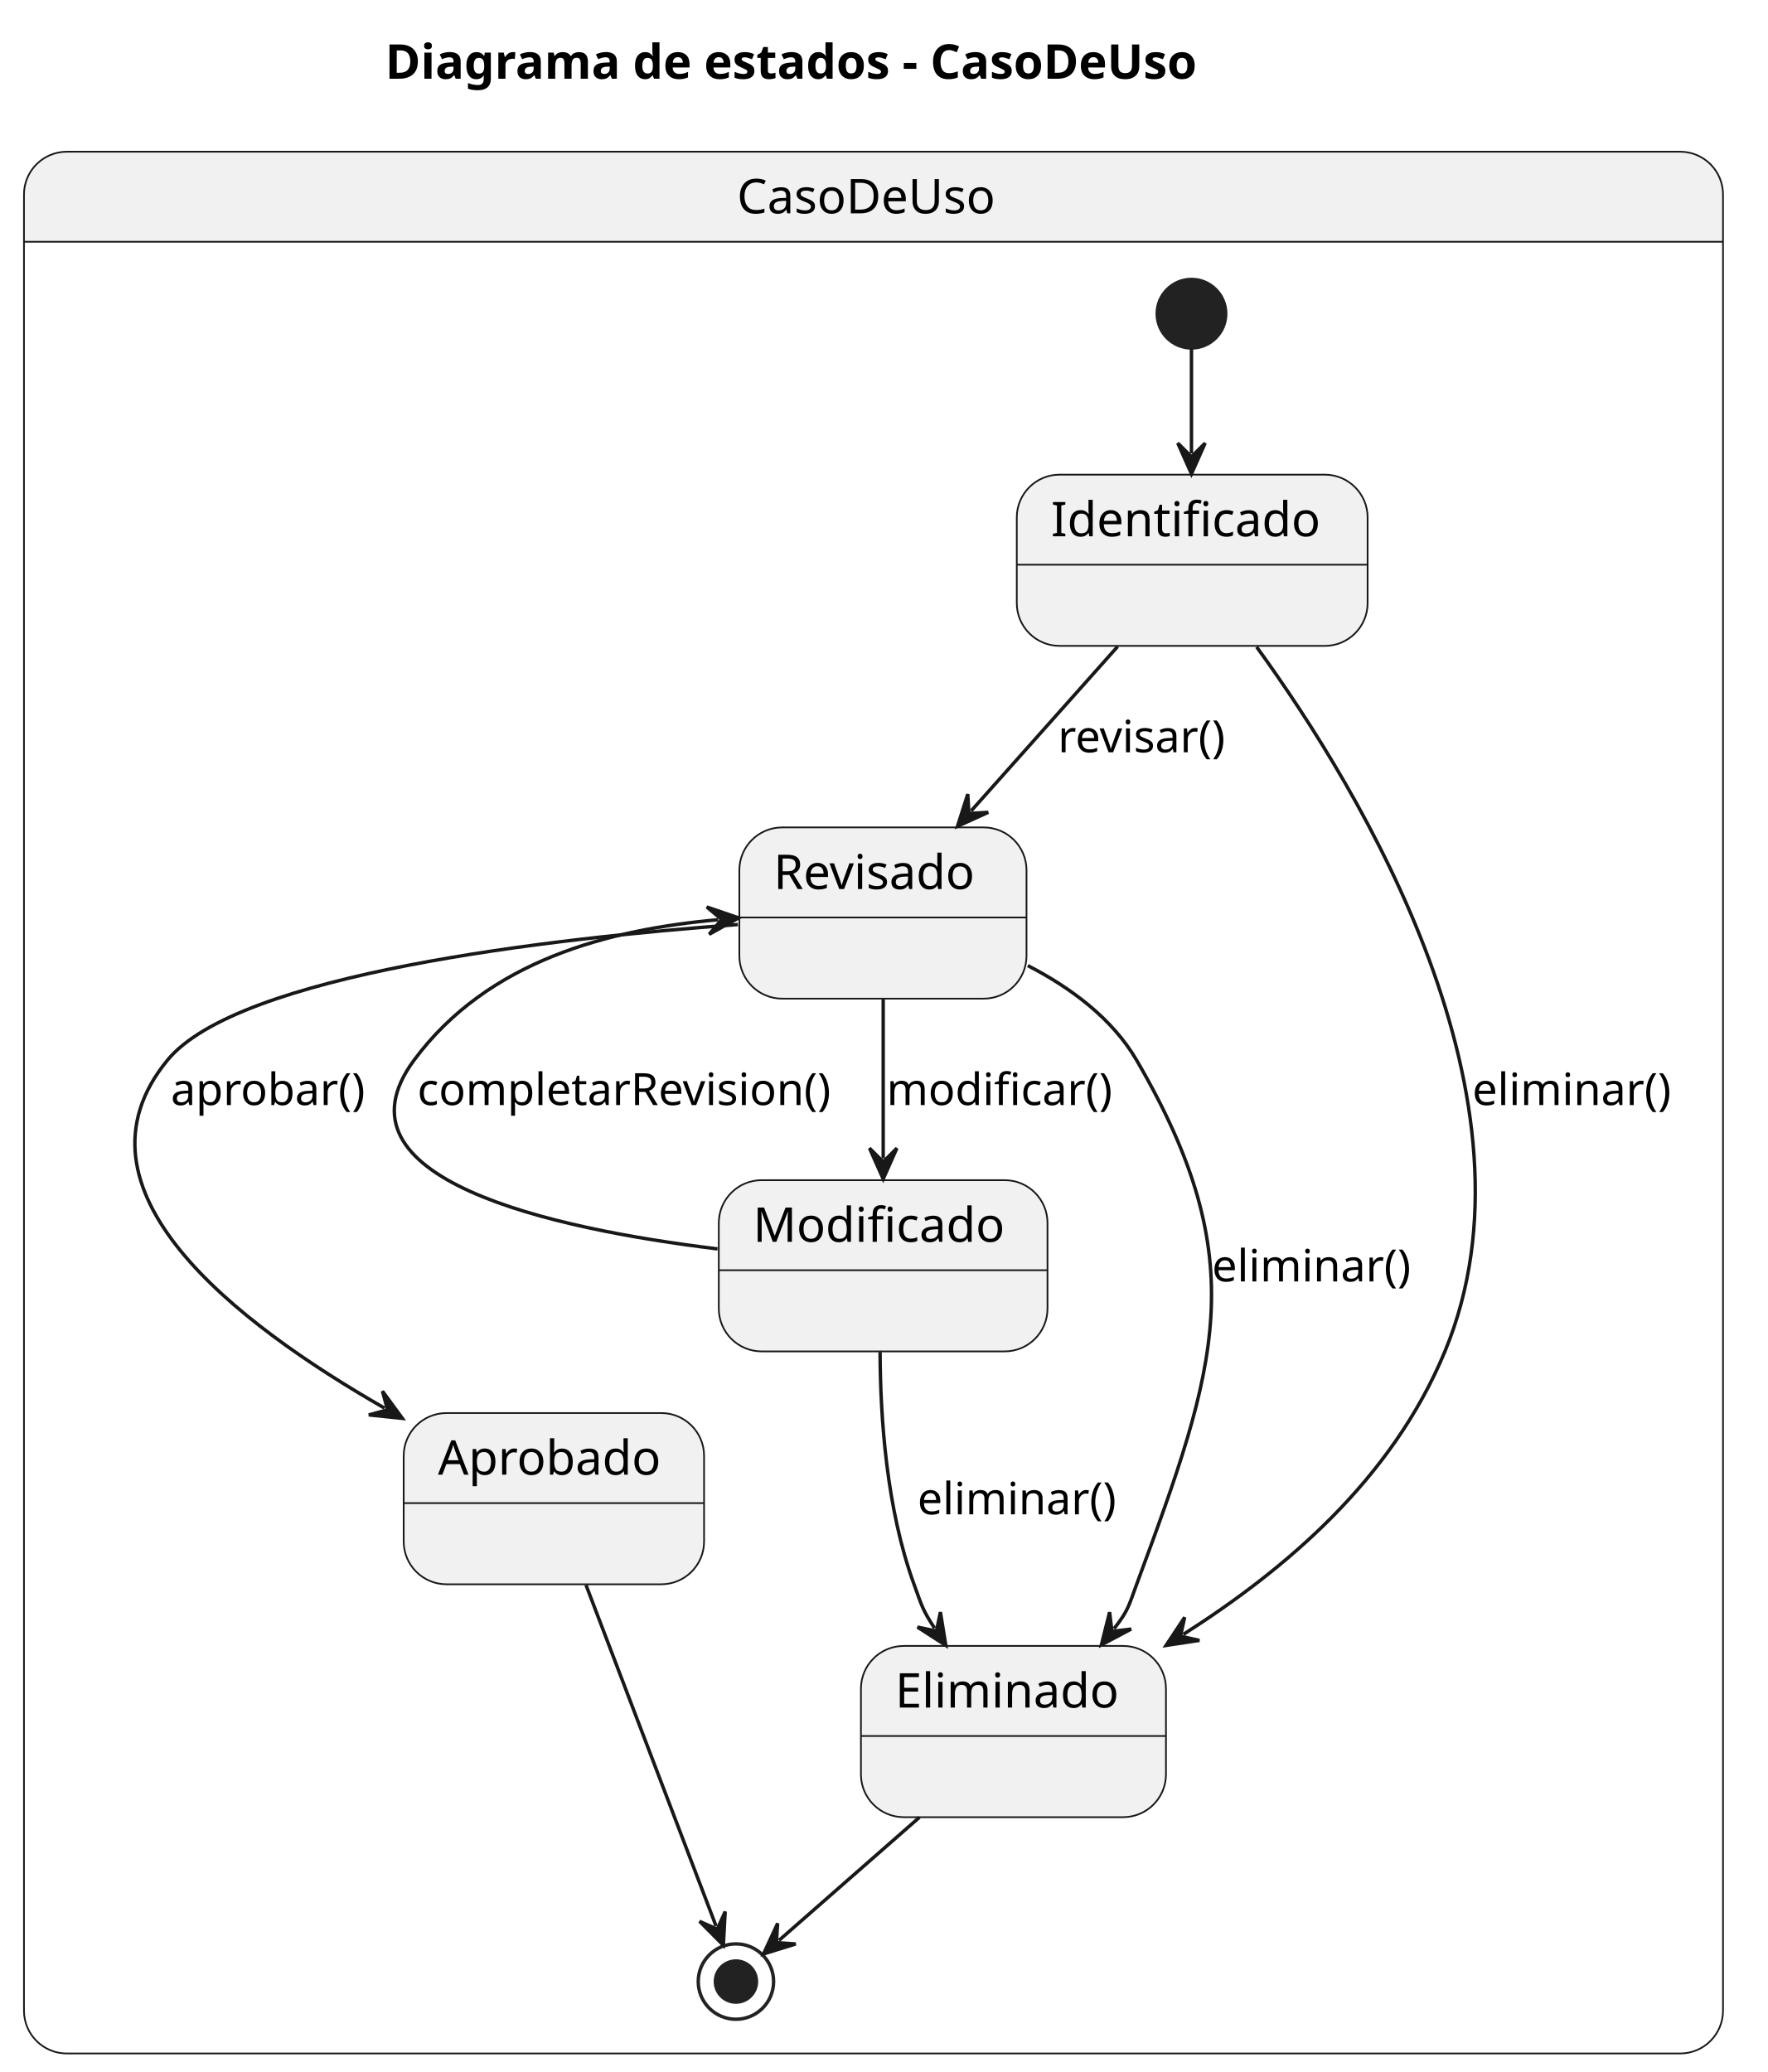
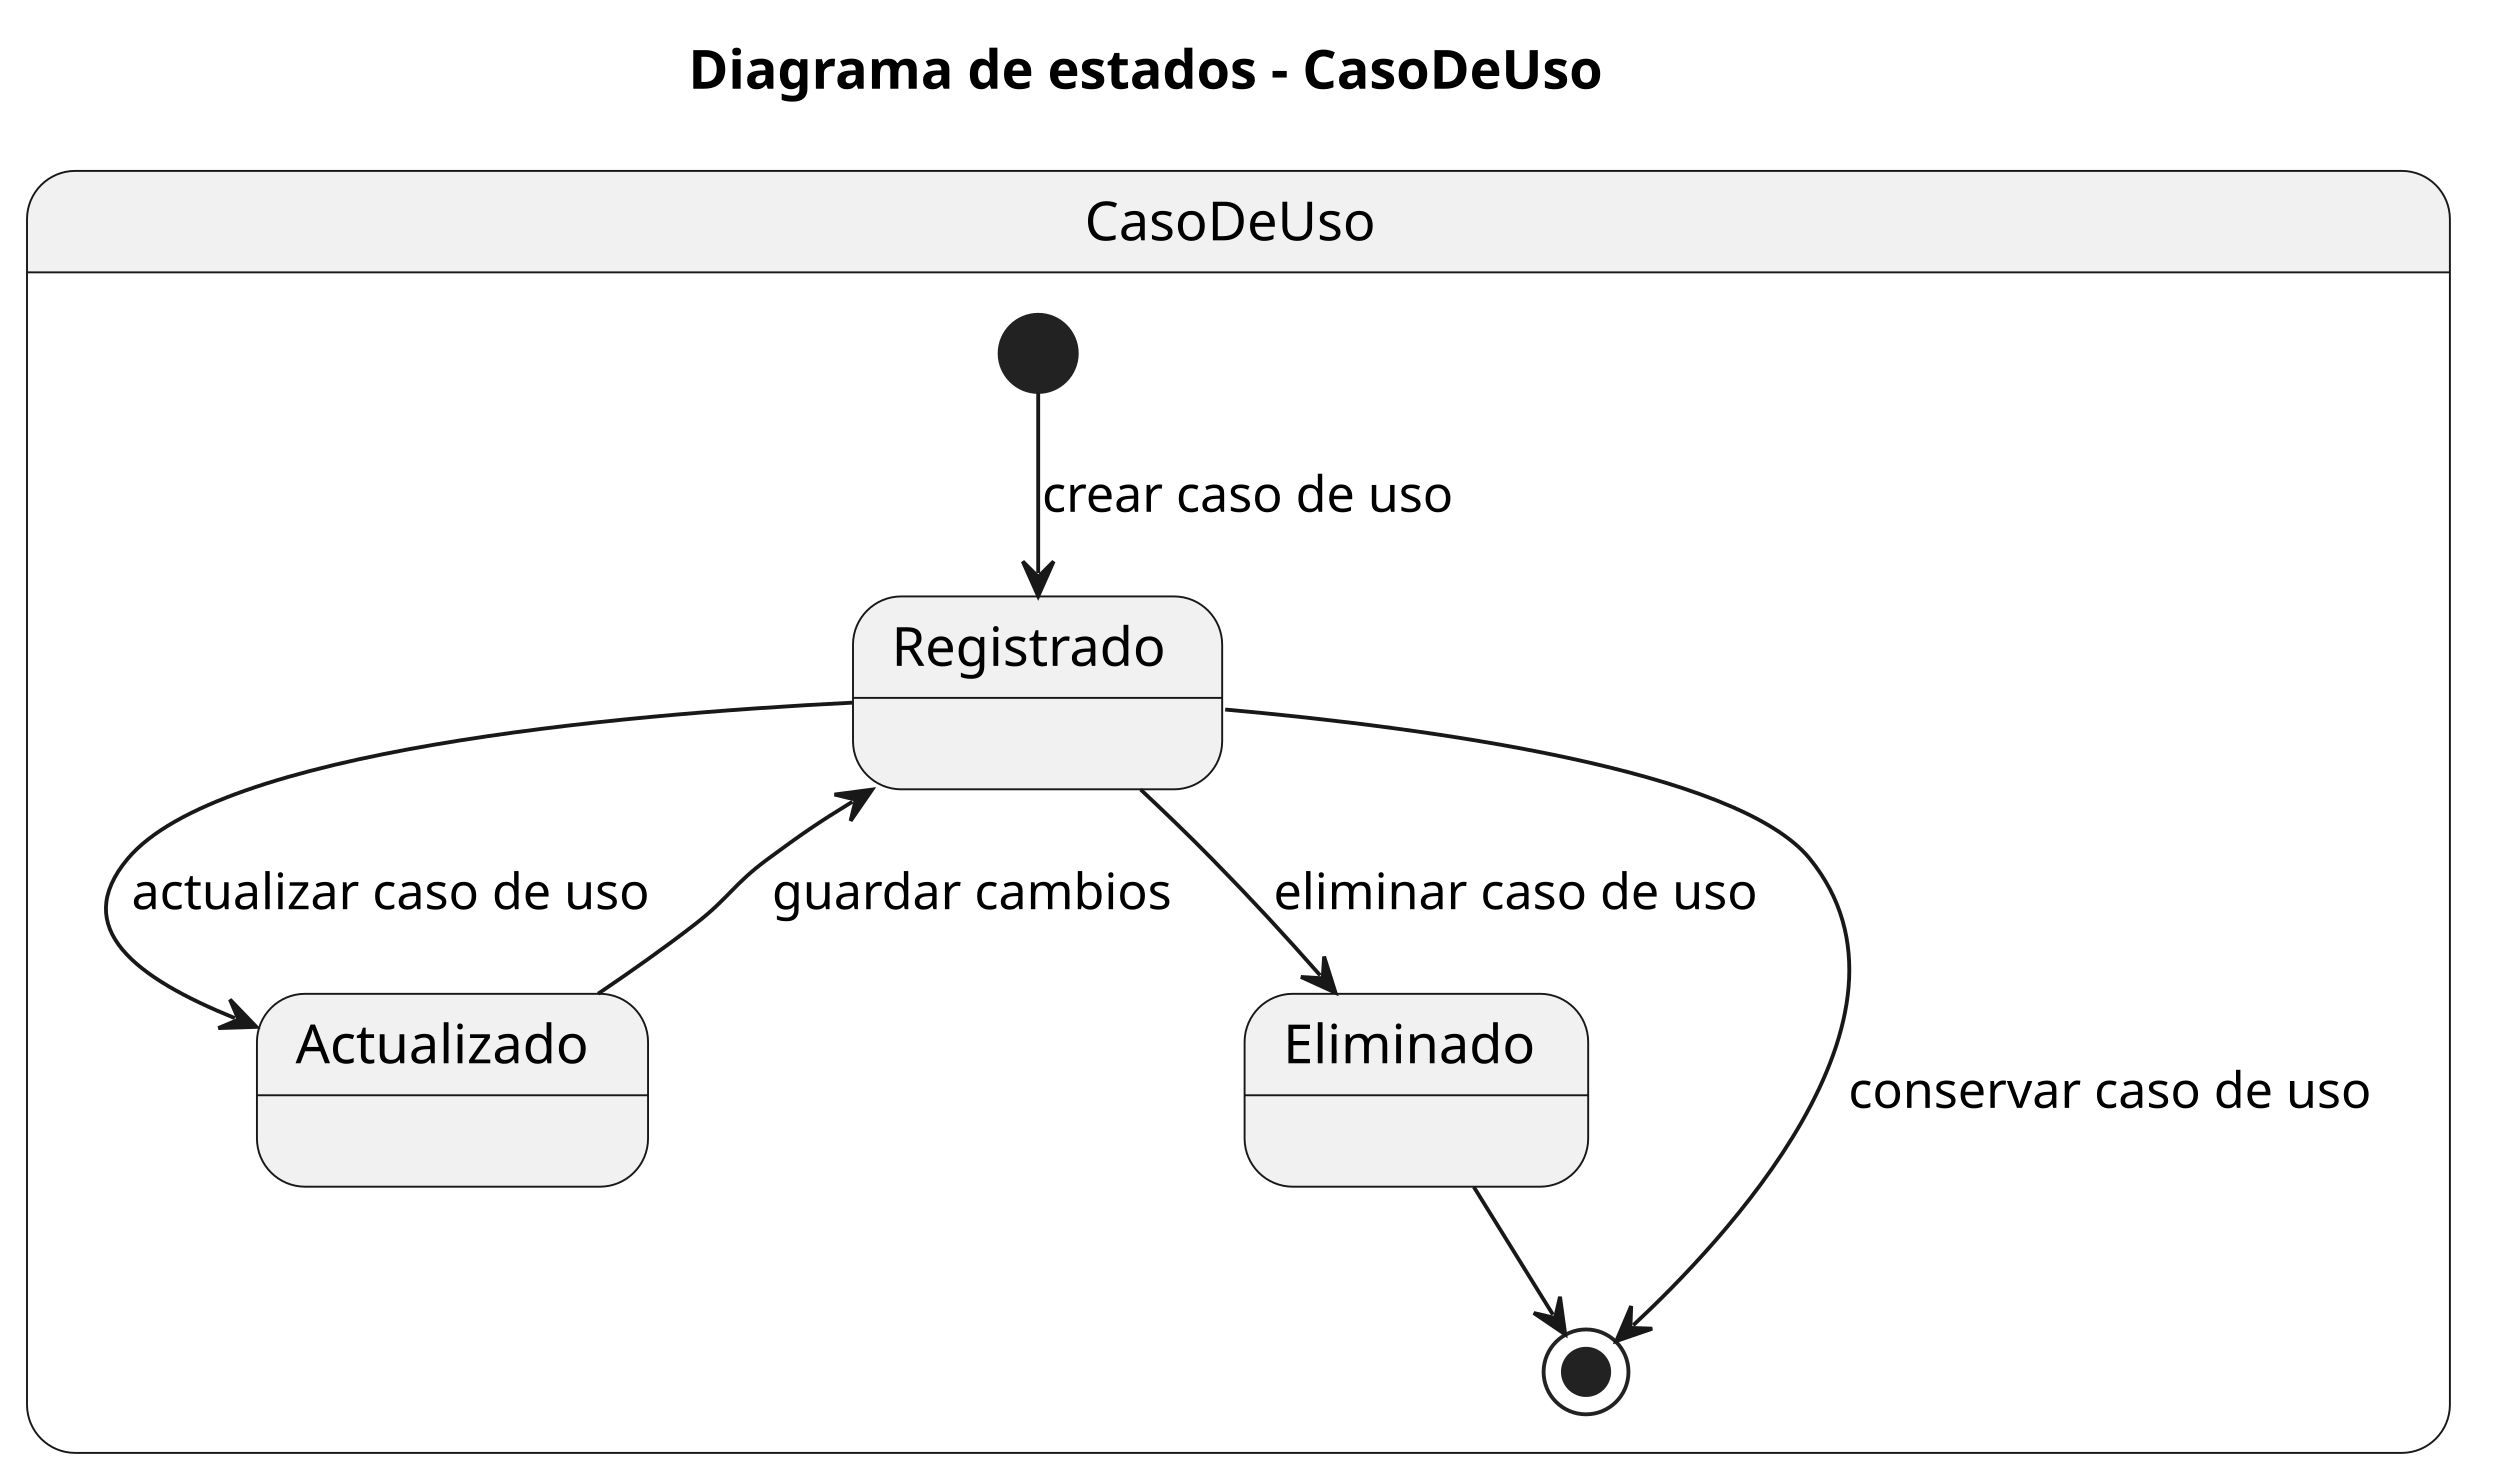
- <svg xmlns="http://www.w3.org/2000/svg" contentStyleType="text/css" data-diagram-type="STATE" height="605px" preserveAspectRatio="none" style="width:516px;height:605px;background:#FFFFFF;" version="1.1" viewBox="0 0 516 605" width="516px" zoomAndPan="magnify">
+ <svg xmlns="http://www.w3.org/2000/svg" contentStyleType="text/css" data-diagram-type="STATE" height="382px" preserveAspectRatio="none" style="width:648px;height:382px;background:#FFFFFF;" version="1.1" viewBox="0 0 648 382" width="648px" zoomAndPan="magnify">
  <defs />
  <g>
    <g class="title" data-source-line="1">
-       <text fill="#000000" font-family="sans-serif" font-size="14" font-weight="bold" lengthAdjust="spacing" textLength="271.147" x="112.452" y="22.995">Diagrama de estados - CasoDeUso</text>
+       <text fill="#000000" font-family="sans-serif" font-size="14" font-weight="bold" lengthAdjust="spacing" textLength="271.147" x="178.433" y="22.995">Diagrama de estados - CasoDeUso</text>
    </g>
-     <path d="M19.5,44.297 L490.551,44.297 A12.5,12.5 0 0 1 503.051,56.797 L503.051,70.594 L7,70.594 L7,56.797 A12.5,12.5 0 0 1 19.5,44.297" fill="#F1F1F1" />
-     <rect fill="none" height="555.297" rx="12.5" ry="12.5" style="stroke:#181818;stroke-width:0.5;" width="496.051" x="7" y="44.297" />
-     <line style="stroke:#181818;stroke-width:0.5;" x1="7" x2="503.051" y1="70.594" y2="70.594" />
-     <text fill="#000000" font-family="sans-serif" font-size="14" lengthAdjust="spacing" textLength="79.714" x="215.168" y="62.292">CasoDeUso</text>
-     <ellipse cx="347.86" cy="91.594" fill="#222222" rx="10" ry="10" style="stroke:#222222;stroke-width:1;" />
-     <g id="CasoDeUso.Identificado">
-       <rect fill="#F1F1F1" height="50" rx="12.5" ry="12.5" style="stroke:#181818;stroke-width:0.5;" width="102.428" x="296.86" y="138.594" />
-       <line style="stroke:#181818;stroke-width:0.5;" x1="296.86" x2="399.288" y1="164.891" y2="164.891" />
-       <text fill="#000000" font-family="sans-serif" font-size="14" lengthAdjust="spacing" textLength="82.428" x="306.86" y="156.589">Identificado</text>
+     <path d="M19.5,44.297 L622.514,44.297 A12.5,12.5 0 0 1 635.014,56.797 L635.014,70.594 L7,70.594 L7,56.797 A12.5,12.5 0 0 1 19.5,44.297" fill="#F1F1F1" />
+     <rect fill="none" height="332.297" rx="12.5" ry="12.5" style="stroke:#181818;stroke-width:0.5;" width="628.014" x="7" y="44.297" />
+     <line style="stroke:#181818;stroke-width:0.5;" x1="7" x2="635.014" y1="70.594" y2="70.594" />
+     <text fill="#000000" font-family="sans-serif" font-size="14" lengthAdjust="spacing" textLength="79.714" x="281.15" y="62.292">CasoDeUso</text>
+     <g class="start_entity" data-qualified-name="CasoDeUso..start.CasoDeUso" data-source-line="4" id="ent0002">
+       <ellipse cx="269.1" cy="91.594" fill="#222222" rx="10" ry="10" style="stroke:#222222;stroke-width:1;" />
    </g>
-     <g id="CasoDeUso.Revisado">
-       <rect fill="#F1F1F1" height="50" rx="12.5" ry="12.5" style="stroke:#181818;stroke-width:0.5;" width="83.841" x="215.86" y="241.594" />
-       <line style="stroke:#181818;stroke-width:0.5;" x1="215.86" x2="299.701" y1="267.891" y2="267.891" />
-       <text fill="#000000" font-family="sans-serif" font-size="14" lengthAdjust="spacing" textLength="63.841" x="225.86" y="259.589">Revisado</text>
+     <g class="entity" data-qualified-name="CasoDeUso.Registrado" id="ent0003">
+       <rect fill="#F1F1F1" height="50" rx="12.5" ry="12.5" style="stroke:#181818;stroke-width:0.5;" width="95.688" x="221.1" y="154.594" />
+       <line style="stroke:#181818;stroke-width:0.5;" x1="221.1" x2="316.788" y1="180.891" y2="180.891" />
+       <text fill="#000000" font-family="sans-serif" font-size="14" lengthAdjust="spacing" textLength="75.688" x="231.1" y="172.589">Registrado</text>
    </g>
-     <g id="CasoDeUso.Modificado">
-       <rect fill="#F1F1F1" height="50" rx="12.5" ry="12.5" style="stroke:#181818;stroke-width:0.5;" width="95.968" x="209.86" y="344.594" />
-       <line style="stroke:#181818;stroke-width:0.5;" x1="209.86" x2="305.828" y1="370.891" y2="370.891" />
-       <text fill="#000000" font-family="sans-serif" font-size="14" lengthAdjust="spacing" textLength="75.968" x="219.86" y="362.589">Modificado</text>
+     <g class="entity" data-qualified-name="CasoDeUso.Actualizado" id="ent0005">
+       <rect fill="#F1F1F1" height="50" rx="12.5" ry="12.5" style="stroke:#181818;stroke-width:0.5;" width="101.375" x="66.6" y="257.594" />
+       <line style="stroke:#181818;stroke-width:0.5;" x1="66.6" x2="167.975" y1="283.891" y2="283.891" />
+       <text fill="#000000" font-family="sans-serif" font-size="14" lengthAdjust="spacing" textLength="81.375" x="76.6" y="275.589">Actualizado</text>
    </g>
-     <g id="CasoDeUso.Aprobado">
-       <rect fill="#F1F1F1" height="50" rx="12.5" ry="12.5" style="stroke:#181818;stroke-width:0.5;" width="87.703" x="117.86" y="412.594" />
-       <line style="stroke:#181818;stroke-width:0.5;" x1="117.86" x2="205.563" y1="438.891" y2="438.891" />
-       <text fill="#000000" font-family="sans-serif" font-size="14" lengthAdjust="spacing" textLength="67.703" x="127.86" y="430.589">Aprobado</text>
+     <g class="entity" data-qualified-name="CasoDeUso.Eliminado" id="ent0008">
+       <rect fill="#F1F1F1" height="50" rx="12.5" ry="12.5" style="stroke:#181818;stroke-width:0.5;" width="89.057" x="322.6" y="257.594" />
+       <line style="stroke:#181818;stroke-width:0.5;" x1="322.6" x2="411.657" y1="283.891" y2="283.891" />
+       <text fill="#000000" font-family="sans-serif" font-size="14" lengthAdjust="spacing" textLength="69.057" x="332.6" y="275.589">Eliminado</text>
    </g>
-     <g id="CasoDeUso.Eliminado">
-       <rect fill="#F1F1F1" height="50" rx="12.5" ry="12.5" style="stroke:#181818;stroke-width:0.5;" width="89.057" x="251.36" y="480.594" />
-       <line style="stroke:#181818;stroke-width:0.5;" x1="251.36" x2="340.417" y1="506.891" y2="506.891" />
-       <text fill="#000000" font-family="sans-serif" font-size="14" lengthAdjust="spacing" textLength="69.057" x="261.36" y="498.589">Eliminado</text>
+     <g class="end_entity" data-qualified-name="CasoDeUso..end.CasoDeUso" data-source-line="11" id="ent0010">
+       <ellipse cx="411.1" cy="355.594" fill="none" rx="11" ry="11" style="stroke:#222222;stroke-width:1;" />
+       <ellipse cx="411.1" cy="355.594" fill="#222222" rx="6" ry="6" style="stroke:#222222;stroke-width:1;" />
    </g>
-     <ellipse cx="214.86" cy="578.594" fill="none" rx="11" ry="11" style="stroke:#222222;stroke-width:1;" />
-     <ellipse cx="214.86" cy="578.594" fill="#222222" rx="6" ry="6" style="stroke:#222222;stroke-width:1;" />
-     <g class="link" data-entity-1=".start.CasoDeUso" data-entity-2="Identificado" data-source-line="4" data-uid="lnk4" id="link_.start.CasoDeUso_Identificado">
-       <path d="M347.86,101.744 C347.86,111.014 347.86,119.734 347.86,132.374" fill="none" id="*start*CasoDeUso-to-Identificado" style="stroke:#181818;stroke-width:1;" />
-       <polygon fill="#181818" points="347.86,138.374,351.86,129.374,347.86,133.374,343.86,129.374,347.86,138.374" style="stroke:#181818;stroke-width:1;" />
+     <g class="link" data-entity-1="ent0002" data-entity-2="ent0003" data-link-type="dependency" data-source-line="4" id="lnk4">
+       <path d="M269.1,101.794 C269.1,114.274 269.1,131.014 269.1,148.524" fill="none" id="*start*CasoDeUso-to-Registrado" style="stroke:#181818;stroke-width:1;" />
+       <polygon fill="#181818" points="269.1,154.524,273.1,145.524,269.1,149.524,265.1,145.524,269.1,154.524" style="stroke:#181818;stroke-width:1;" />
+       <text fill="#000000" font-family="sans-serif" font-size="13" lengthAdjust="spacing" textLength="115.254" x="270.1" y="132.661">crear caso de uso</text>
    </g>
-     <g class="link" data-entity-1="Identificado" data-entity-2="Revisado" data-source-line="5" data-uid="lnk6" id="link_Identificado_Revisado">
-       <path d="M326.3,188.784 C312.16,204.664 297.711,220.863 283.541,236.773" fill="none" id="Identificado-to-Revisado" style="stroke:#181818;stroke-width:1;" />
-       <polygon fill="#181818" points="279.55,241.254,288.523,237.193,282.875,237.52,282.549,231.873,279.55,241.254" style="stroke:#181818;stroke-width:1;" />
-       <text fill="#000000" font-family="sans-serif" font-size="13" lengthAdjust="spacing" textLength="54.876" x="308.86" y="219.661">revisar()</text>
+     <g class="link" data-entity-1="ent0003" data-entity-2="ent0005" data-link-type="dependency" data-source-line="6" id="lnk6">
+       <path d="M220.99,182.124 C159.06,185.224 56.59,194.564 33.1,222.594 C18,240.624 35.241,253.497 60.881,263.907" fill="none" id="Registrado-to-Actualizado" style="stroke:#181818;stroke-width:1;" />
+       <polygon fill="#181818" points="66.44,266.164,59.606,259.072,61.807,264.283,56.596,266.484,66.44,266.164" style="stroke:#181818;stroke-width:1;" />
+       <text fill="#000000" font-family="sans-serif" font-size="13" lengthAdjust="spacing" textLength="145.228" x="34.1" y="235.661">actualizar caso de uso</text>
    </g>
-     <g class="link" data-entity-1="Revisado" data-entity-2="Modificado" data-source-line="6" data-uid="lnk8" id="link_Revisado_Modificado">
-       <path d="M257.86,291.784 C257.86,307.664 257.86,322.344 257.86,338.254" fill="none" id="Revisado-to-Modificado" style="stroke:#181818;stroke-width:1;" />
-       <polygon fill="#181818" points="257.86,344.254,261.86,335.254,257.86,339.254,253.86,335.254,257.86,344.254" style="stroke:#181818;stroke-width:1;" />
-       <text fill="#000000" font-family="sans-serif" font-size="13" lengthAdjust="spacing" textLength="71.272" x="258.86" y="322.661">modificar()</text>
+     <g class="link" data-entity-1="ent0005" data-entity-2="ent0003" data-link-type="dependency" data-source-line="7" id="lnk7">
+       <path d="M155.03,257.574 C163.44,251.894 172.21,245.714 180.1,239.594 C189.06,232.654 189.98,229.314 199.1,222.594 C207.55,216.374 211.841,213.364 220.951,207.794" fill="none" id="Actualizado-to-Registrado" style="stroke:#181818;stroke-width:1;" />
+       <polygon fill="#181818" points="226.07,204.664,216.305,205.946,221.804,207.272,220.478,212.771,226.07,204.664" style="stroke:#181818;stroke-width:1;" />
+       <text fill="#000000" font-family="sans-serif" font-size="13" lengthAdjust="spacing" textLength="109.865" x="200.1" y="235.661">guardar cambios</text>
    </g>
-     <g class="link" data-entity-1="Modificado" data-entity-2="Revisado" data-source-line="7" data-uid="lnk9" id="link_Modificado_Revisado">
-       <path d="M209.49,364.664 C160.49,358.704 95.3,344.164 120.86,309.594 C142.45,280.384 178.004,271.366 209.694,268.546" fill="none" id="Modificado-to-Revisado" style="stroke:#181818;stroke-width:1;" />
-       <polygon fill="#181818" points="215.67,268.014,206.351,264.827,210.69,268.457,207.06,272.796,215.67,268.014" style="stroke:#181818;stroke-width:1;" />
-       <text fill="#000000" font-family="sans-serif" font-size="13" lengthAdjust="spacing" textLength="131.092" x="121.86" y="322.661">completarRevision()</text>
+     <g class="link" data-entity-1="ent0003" data-entity-2="ent0008" data-link-type="dependency" data-source-line="9" id="lnk9">
+       <path d="M295.65,204.644 C301.81,210.424 308.27,216.644 314.1,222.594 C325,233.704 332.627,241.998 342.197,252.828" fill="none" id="Registrado-to-Eliminado" style="stroke:#181818;stroke-width:1;" />
+       <polygon fill="#181818" points="346.17,257.324,343.208,247.931,342.859,253.577,337.213,253.228,346.17,257.324" style="stroke:#181818;stroke-width:1;" />
+       <text fill="#000000" font-family="sans-serif" font-size="13" lengthAdjust="spacing" textLength="134.5" x="330.1" y="235.661">eliminar caso de uso</text>
    </g>
-     <g class="link" data-entity-1="Revisado" data-entity-2="Aprobado" data-source-line="8" data-uid="lnk11" id="link_Revisado_Aprobado">
-       <path d="M215.43,269.954 C160.54,273.994 69.49,284.394 48.86,309.594 C18,347.264 68.655,386.149 112.275,411.159" fill="none" id="Revisado-to-Aprobado" style="stroke:#181818;stroke-width:1;" />
-       <polygon fill="#181818" points="117.48,414.144,111.662,406.197,113.142,411.657,107.683,413.137,117.48,414.144" style="stroke:#181818;stroke-width:1;" />
-       <text fill="#000000" font-family="sans-serif" font-size="13" lengthAdjust="spacing" textLength="61.223" x="49.86" y="322.661">aprobar()</text>
+     <g class="link" data-entity-1="ent0003" data-entity-2="ent0010" data-link-type="dependency" data-source-line="11" id="lnk11">
+       <path d="M317.57,183.914 C370.53,188.664 450.38,199.524 469.1,222.594 C502.39,263.604 445.802,322.596 423.332,343.506" fill="none" id="Registrado-to-*end*CasoDeUso" style="stroke:#181818;stroke-width:1;" />
+       <polygon fill="#181818" points="418.94,347.594,428.253,344.391,422.6,344.188,422.804,338.534,418.94,347.594" style="stroke:#181818;stroke-width:1;" />
+       <text fill="#000000" font-family="sans-serif" font-size="13" lengthAdjust="spacing" textLength="145.914" x="479.1" y="287.161">conservar caso de uso</text>
    </g>
-     <g class="link" data-entity-1="Identificado" data-entity-2="Eliminado" data-source-line="9" data-uid="lnk13" id="link_Identificado_Eliminado">
-       <path d="M366.89,188.894 C397.69,231.374 452.12,321.544 421.86,394.594 C406.3,432.154 375.138,458.307 345.498,477.217" fill="none" id="Identificado-to-Eliminado" style="stroke:#181818;stroke-width:1;" />
-       <polygon fill="#181818" points="340.44,480.444,350.179,478.975,344.655,477.755,345.876,472.231,340.44,480.444" style="stroke:#181818;stroke-width:1;" />
-       <text fill="#000000" font-family="sans-serif" font-size="13" lengthAdjust="spacing" textLength="63.191" x="429.86" y="322.661">eliminar()</text>
-     </g>
-     <g class="link" data-entity-1="Revisado" data-entity-2="Eliminado" data-source-line="10" data-uid="lnk14" id="link_Revisado_Eliminado">
-       <path d="M300.08,281.944 C312.53,288.364 324.72,297.334 331.86,309.594 C366.07,368.354 355.45,398.814 331.86,462.594 C329.53,468.904 329.479,470.17 325.259,475.56" fill="none" id="Revisado-to-Eliminado" style="stroke:#181818;stroke-width:1;" />
-       <polygon fill="#181818" points="321.56,480.284,330.258,475.663,324.642,476.347,323.959,470.731,321.56,480.284" style="stroke:#181818;stroke-width:1;" />
-       <text fill="#000000" font-family="sans-serif" font-size="13" lengthAdjust="spacing" textLength="63.191" x="353.86" y="374.161">eliminar()</text>
-     </g>
-     <g class="link" data-entity-1="Modificado" data-entity-2="Eliminado" data-source-line="11" data-uid="lnk15" id="link_Modificado_Eliminado">
-       <path d="M256.95,394.764 C257.01,413.764 258.8,440.594 266.86,462.594 C269.11,468.754 269.205,469.833 272.856,475.413" fill="none" id="Modificado-to-Eliminado" style="stroke:#181818;stroke-width:1;" />
-       <polygon fill="#181818" points="276.14,480.434,274.561,470.712,273.403,476.249,267.866,475.092,276.14,480.434" style="stroke:#181818;stroke-width:1;" />
-       <text fill="#000000" font-family="sans-serif" font-size="13" lengthAdjust="spacing" textLength="63.191" x="267.86" y="442.161">eliminar()</text>
-     </g>
-     <g class="link" data-entity-1="Aprobado" data-entity-2=".end.CasoDeUso" data-source-line="12" data-uid="lnk17" id="link_Aprobado_.end.CasoDeUso">
-       <path d="M171.09,462.804 C182.95,493.914 200.853,540.867 209.053,562.377" fill="none" id="Aprobado-to-*end*CasoDeUso" style="stroke:#181818;stroke-width:1;" />
-       <polygon fill="#181818" points="211.19,567.984,211.722,558.149,209.409,563.312,204.246,560.999,211.19,567.984" style="stroke:#181818;stroke-width:1;" />
-     </g>
-     <g class="link" data-entity-1="Eliminado" data-entity-2=".end.CasoDeUso" data-source-line="13" data-uid="lnk18" id="link_Eliminado_.end.CasoDeUso">
-       <path d="M268.44,530.634 C252.46,544.634 237.962,557.338 227.422,566.578" fill="none" id="Eliminado-to-*end*CasoDeUso" style="stroke:#181818;stroke-width:1;" />
-       <polygon fill="#181818" points="222.91,570.534,232.315,567.609,226.67,567.238,227.041,561.593,222.91,570.534" style="stroke:#181818;stroke-width:1;" />
+     <g class="link" data-entity-1="ent0008" data-entity-2="ent0010" data-link-type="dependency" data-source-line="12" id="lnk12">
+       <path d="M382,307.634 C390.18,320.824 396.657,331.295 402.537,340.775" fill="none" id="Eliminado-to-*end*CasoDeUso" style="stroke:#181818;stroke-width:1;" />
+       <polygon fill="#181818" points="405.7,345.874,404.355,336.117,403.065,341.625,397.557,340.334,405.7,345.874" style="stroke:#181818;stroke-width:1;" />
    </g>
  </g>
</svg>
